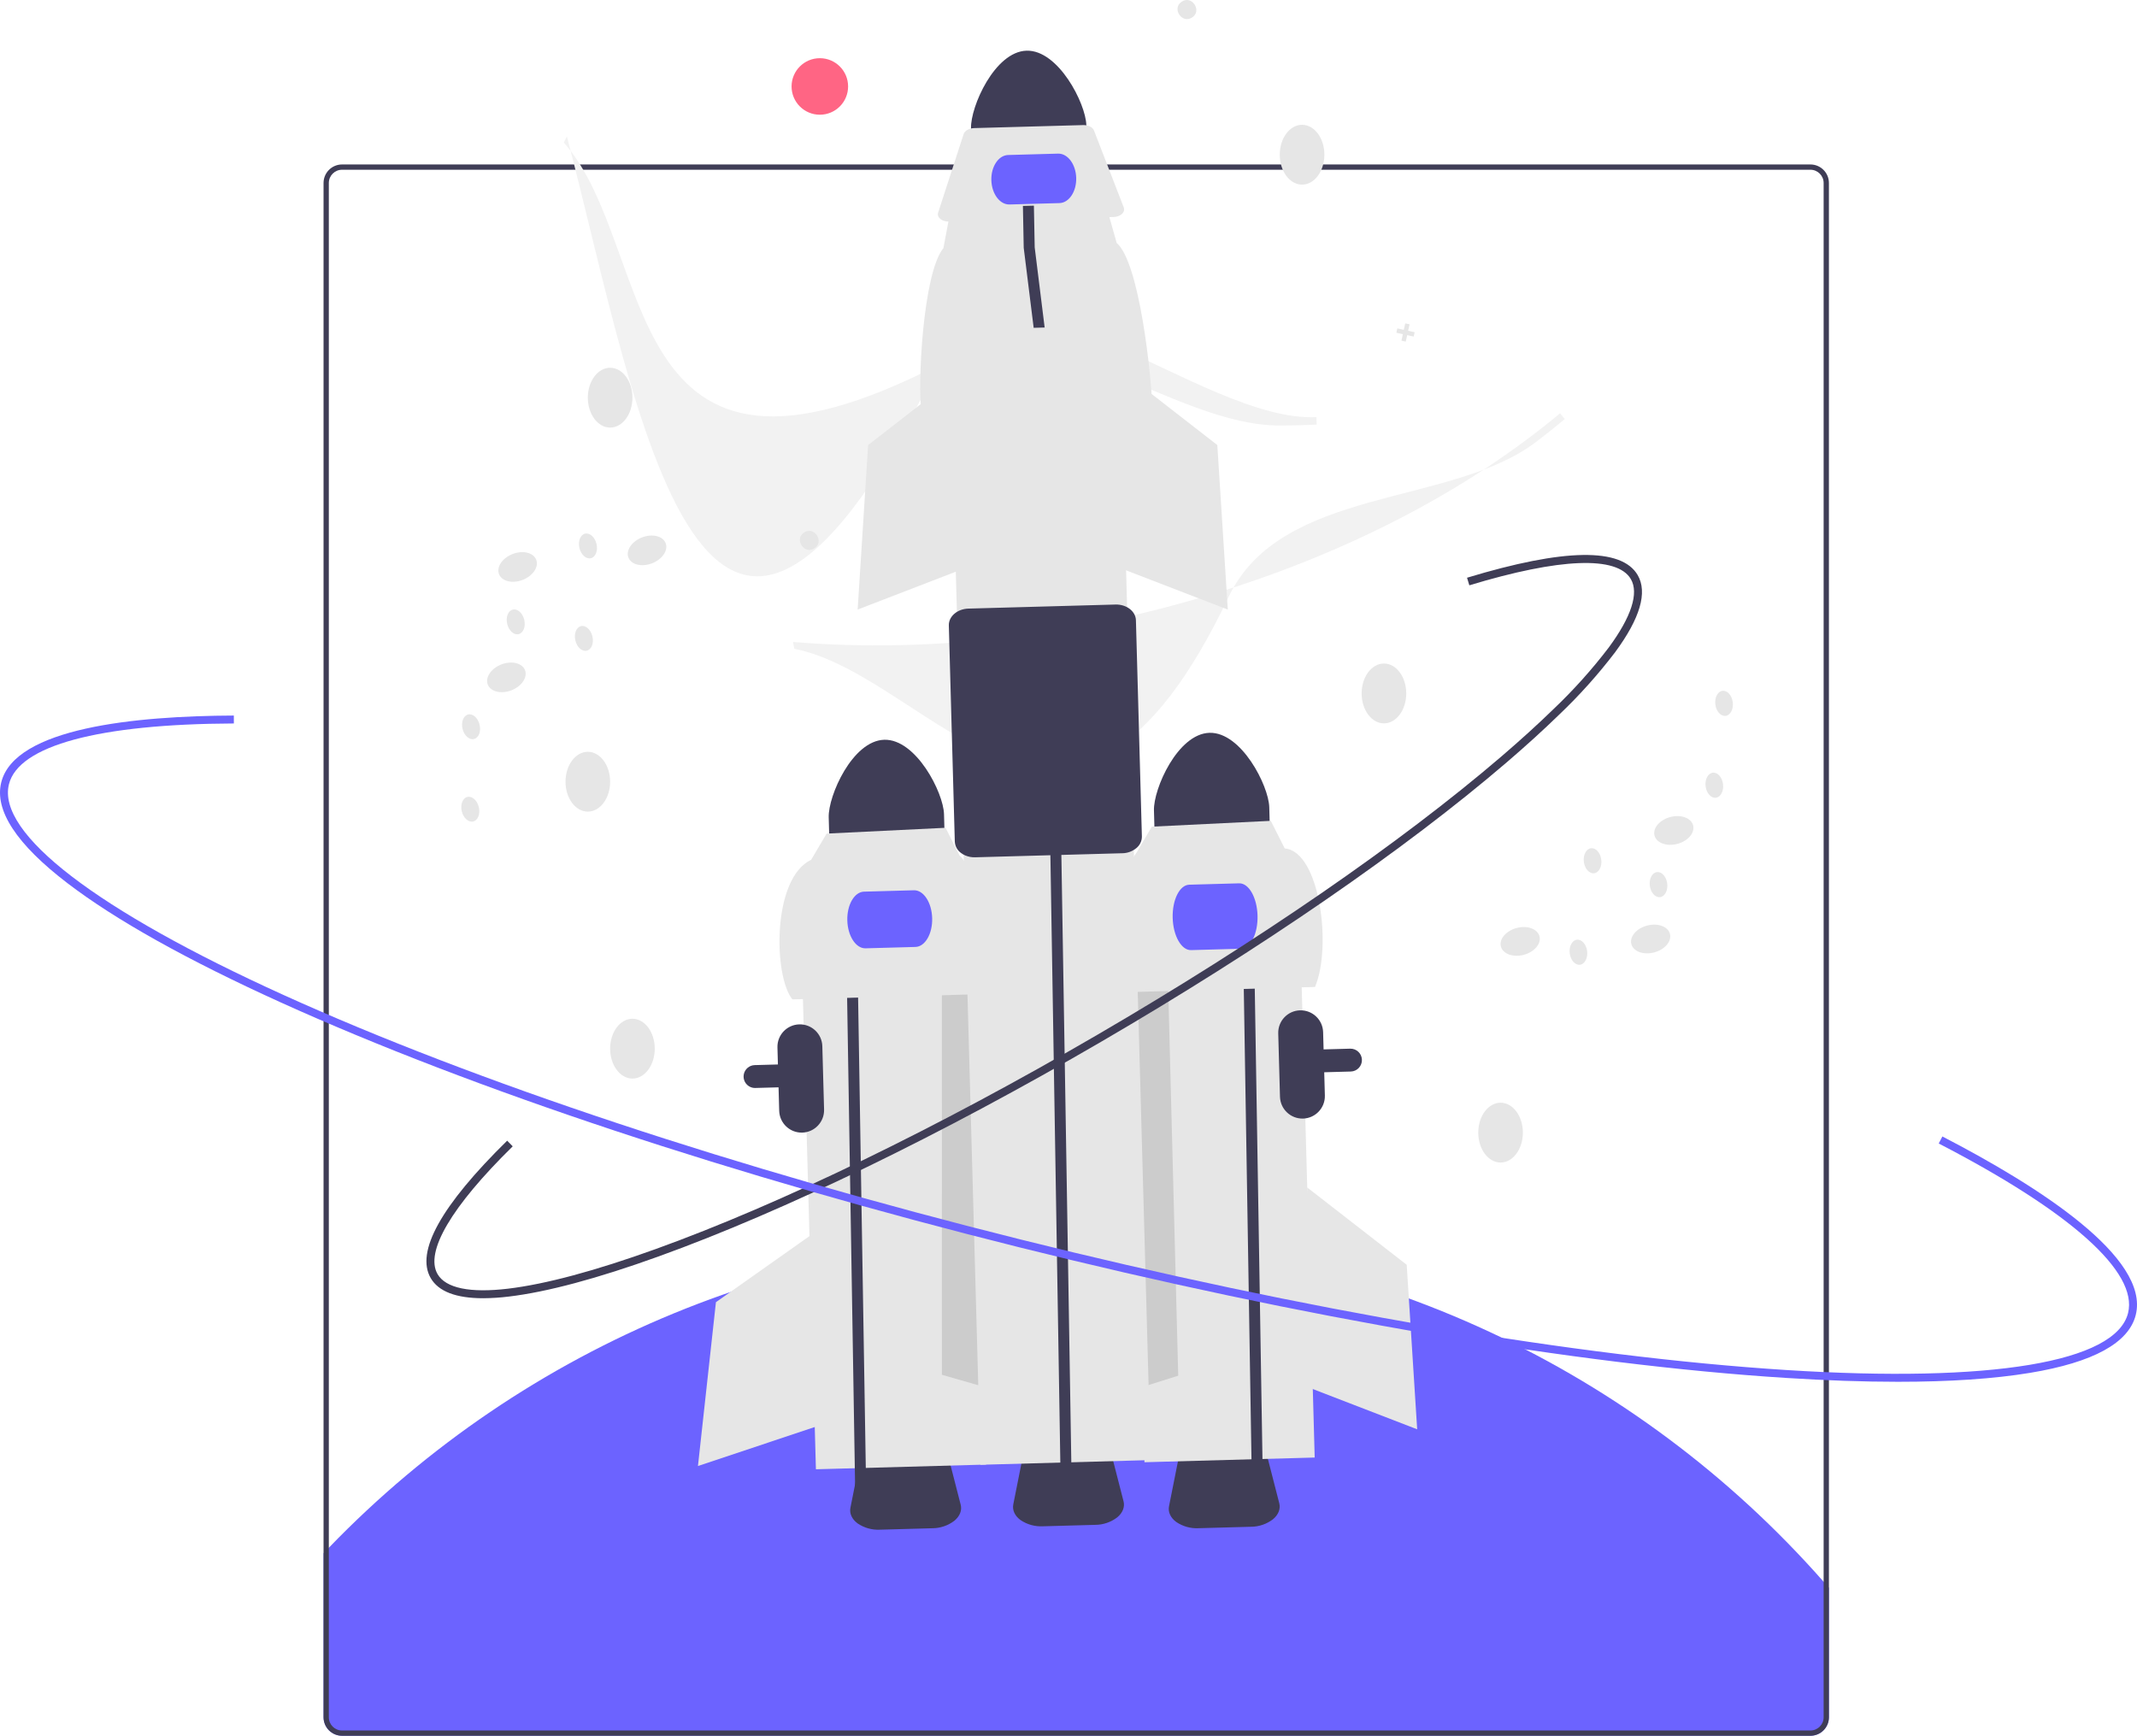
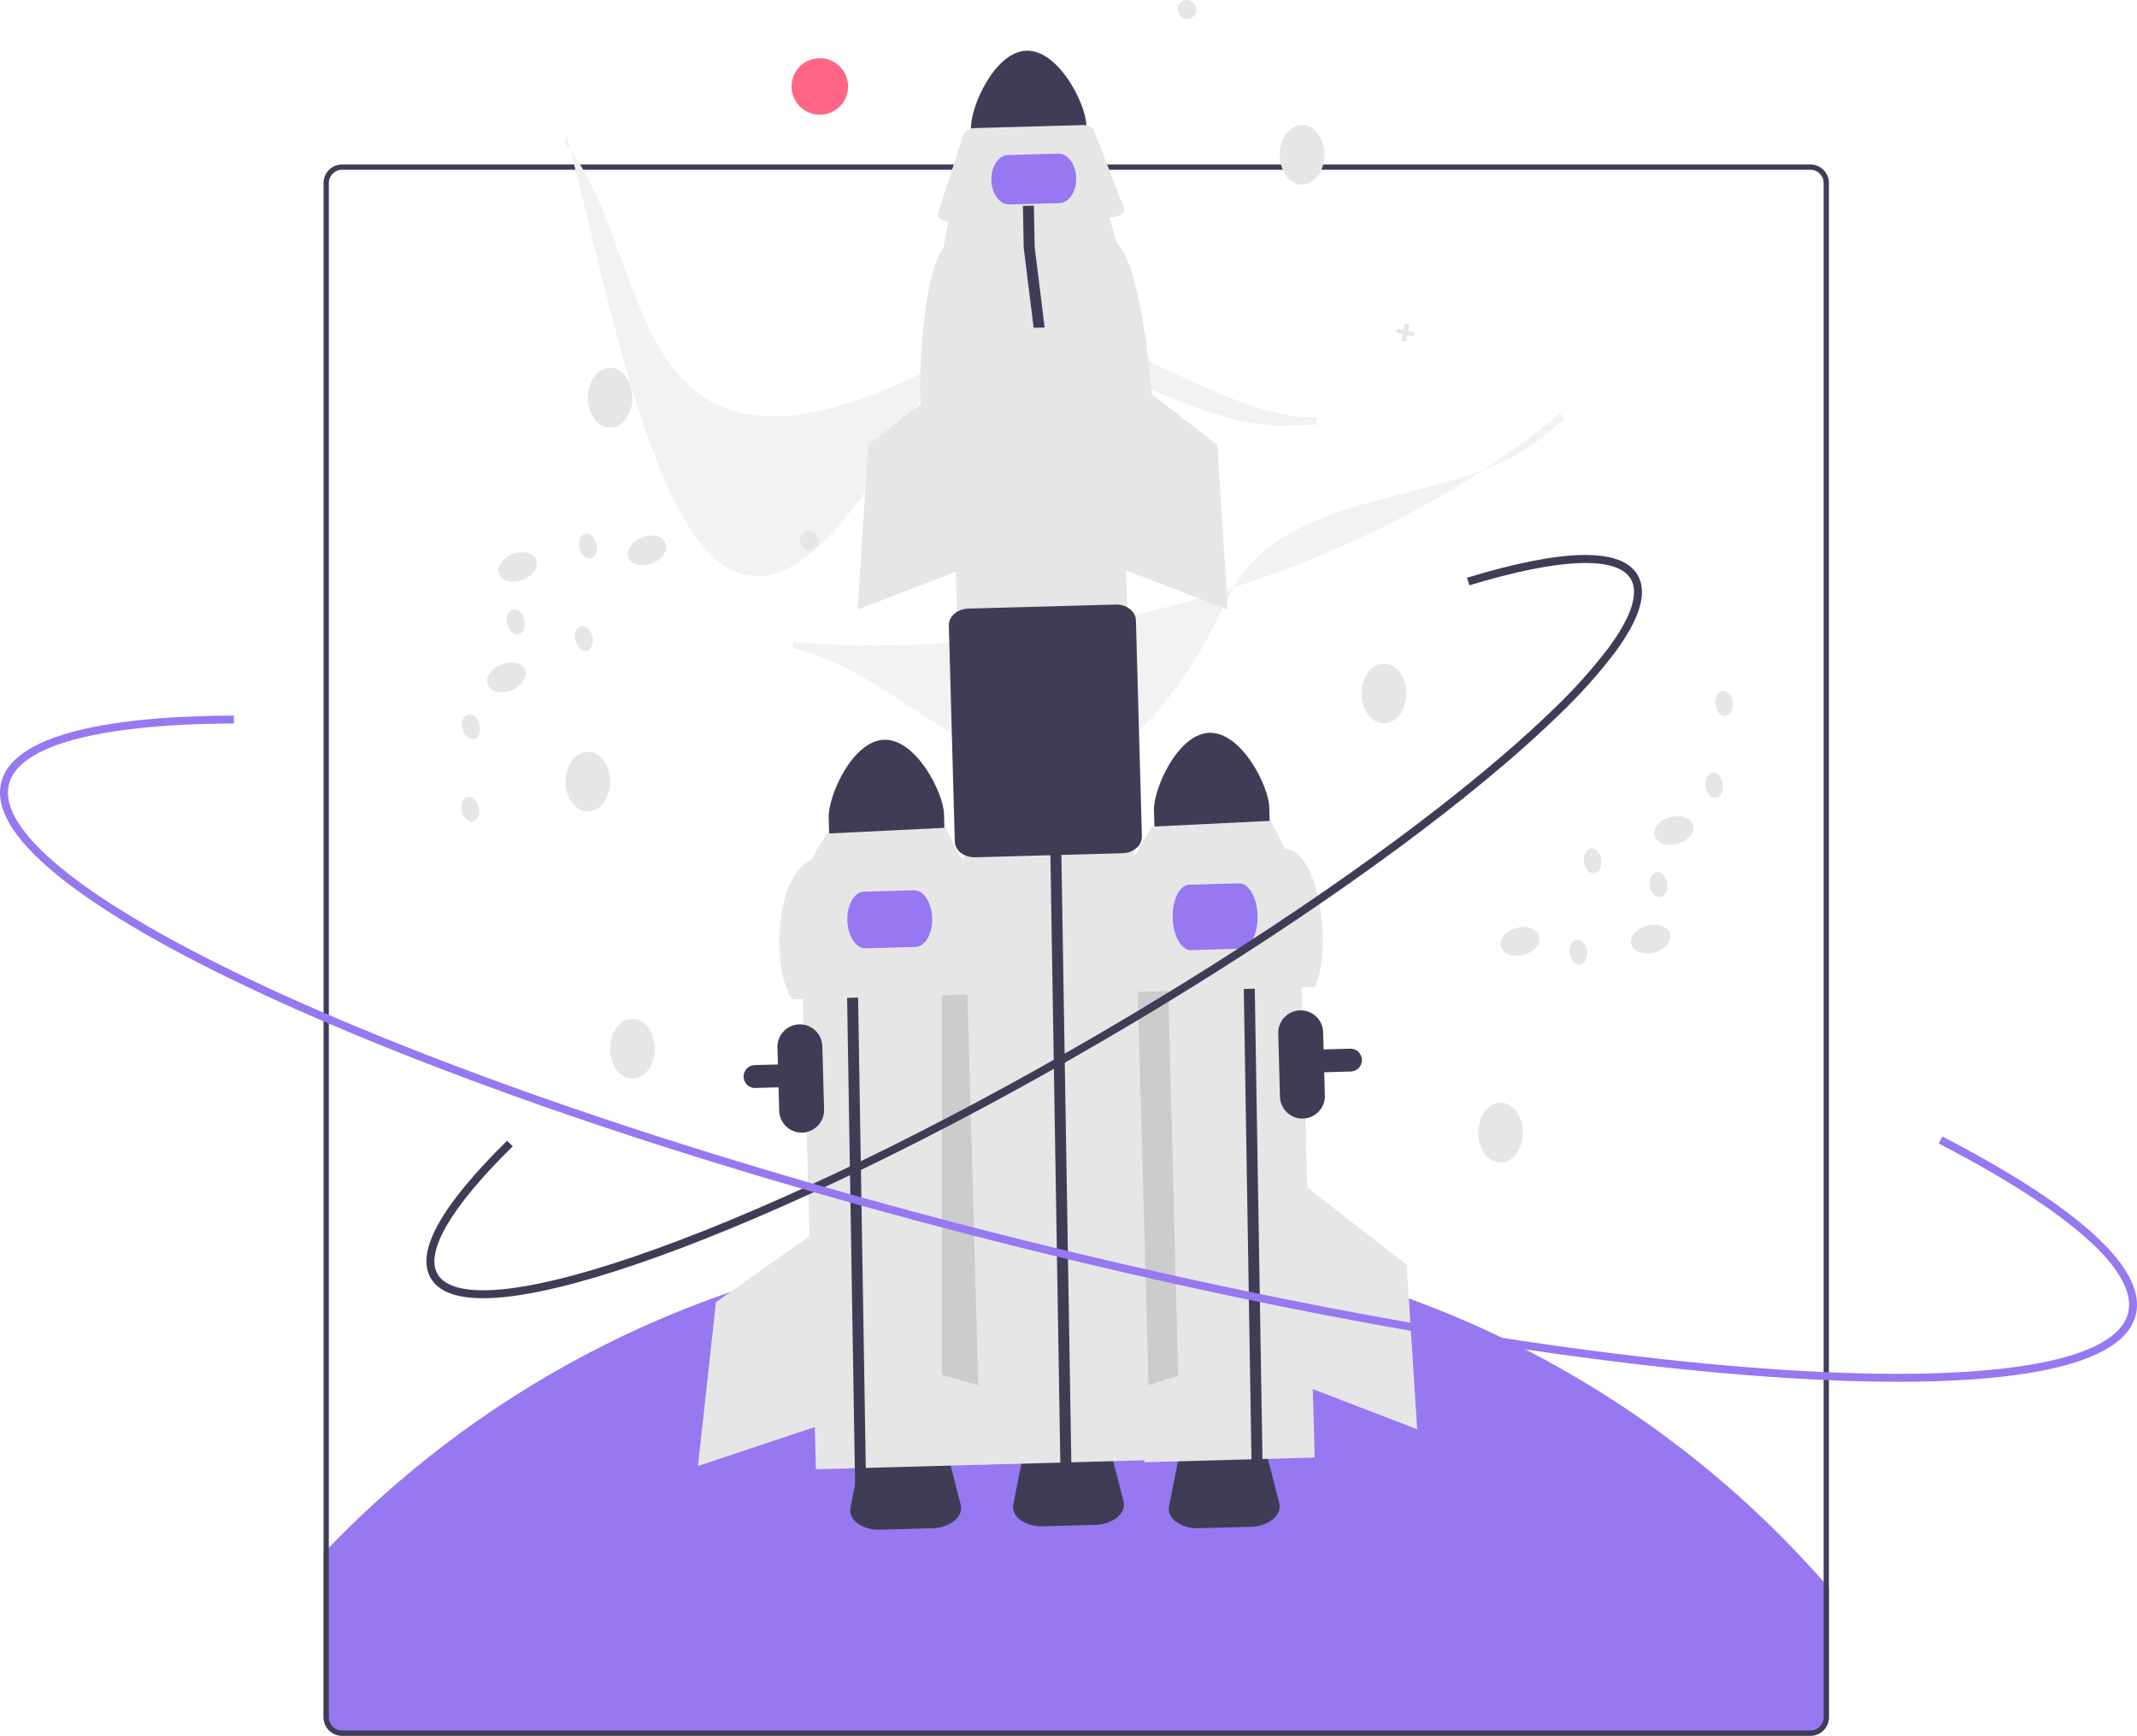
<svg xmlns="http://www.w3.org/2000/svg" data-name="Layer 1" width="809.164" height="657.277" viewBox="0 0 809.164 657.277">
-   <path d="M886.051,723.251v49.04a7.008,7.008,0,0,1-7,7h-556a7.015,7.015,0,0,1-7-7v-62.12c.66-.7,1.32-1.39,2-2.08a384.975,384.975,0,0,1,566,12.88C884.731,721.721,885.391,722.491,886.051,723.251Z" transform="translate(-193.5405 -122.0142)" fill="#6c63ff" />
+   <path d="M886.051,723.251v49.04a7.008,7.008,0,0,1-7,7h-556a7.015,7.015,0,0,1-7-7v-62.12c.66-.7,1.32-1.39,2-2.08a384.975,384.975,0,0,1,566,12.88C884.731,721.721,885.391,722.491,886.051,723.251Z" transform="translate(-193.5405 -122.0142)" fill="#9778f1" />
  <path d="M702.551,185.281q-.84-.51-1.68-.99h-58.44c-.42.66-.82,1.33-1.21,2h63.01C703.671,185.951,703.111,185.621,702.551,185.281Zm-386.5,197.47v14.9c.25.02.51.02.76.03l-.5,28.64-.26-.14v2.82l.21.11-.21,12.01v41.4h2v-106.52Q317.211,379.241,316.051,382.751Zm386.5-197.47q-.84-.51-1.68-.99h-58.44c-.42.66-.82,1.33-1.21,2h63.01C703.671,185.951,703.111,185.621,702.551,185.281Zm176.5-.99h-556a7.008,7.008,0,0,0-7,7v581a7.015,7.015,0,0,0,7,7h556a7.008,7.008,0,0,0,7-7v-581A7.008,7.008,0,0,0,879.051,184.291Zm5,588a5.002,5.002,0,0,1-5,5h-556a5.002,5.002,0,0,1-5-5v-581a5.008,5.008,0,0,1,5-5h556a5.008,5.008,0,0,1,5,5Z" transform="translate(-193.5405 -122.0142)" fill="#3f3d56" />
  <path d="M546.58,700.708l-19.832.548a13.812,13.812,0,0,1-8.486-2.379c-2.154-1.602-3.142-3.768-2.708-5.943l3.903-19.613c.735-3.7,5.27-6.497,10.78-6.649l10.952-.302c5.51-.152,10.192,2.39,11.13,6.044l4.979,19.368c.552,2.148-.314,4.365-2.376,6.083A13.812,13.812,0,0,1,546.58,700.708Z" transform="translate(-193.5405 -122.0142)" fill="#3f3d56" />
  <path d="M667.21,700.148l-19.832.548a13.812,13.812,0,0,1-8.486-2.379c-2.154-1.602-3.142-3.768-2.708-5.943l3.903-19.613c.735-3.7,5.27-6.497,10.78-6.649l10.952-.302c5.51-.152,10.192,2.39,11.13,6.044l4.979,19.368c.552,2.148-.314,4.365-2.376,6.083A13.812,13.812,0,0,1,667.21,700.148Z" transform="translate(-193.5405 -122.0142)" fill="#3f3d56" />
  <path d="M477.714,533.643a4.331,4.331,0,0,1,1.595-8.308L704.777,519.11a4.33,4.33,0,0,1,4.449,4.208l0,0a4.336,4.336,0,0,1-4.209,4.448l-0-0L479.548,533.992A4.307,4.307,0,0,1,477.714,533.643Z" transform="translate(-193.5405 -122.0142)" fill="#3f3d56" />
  <rect x="499.466" y="459.851" width="64.474" height="217.68" transform="translate(-209.0356 -107.1208) rotate(-1.58175)" fill="#e6e6e6" />
  <polygon points="369.018 333.079 356.629 366.828 356.64 520.587 371.736 524.916 369.018 333.079" fill="#ccc" />
  <path d="M528.363,402.136c-12.057.342-21.257,21.209-21.036,29.352l.407,14.742,43.659-1.206-.407-14.742C550.758,422.14,540.421,401.813,528.363,402.136Z" transform="translate(-193.5405 -122.0142)" fill="#3f3d56" />
  <path d="M497.31,550.895a8.51,8.51,0,0,1-8.731-8.262l-.662-23.991a8.5,8.5,0,1,1,16.994-.469l.662,23.991A8.51,8.51,0,0,1,497.31,550.895Z" transform="translate(-193.5405 -122.0142)" fill="#3f3d56" />
  <polyline points="320.125 339.284 319.82 323.429 323.978 323.326 324.283 339.13 328.052 569.476 323.893 569.591" fill="#3f3d56" />
  <path d="M568.314,498.375l-74.739,2.064c-7.139-8.705-7.787-45.793,7.111-52.851l5.842-9.92,45.043-2.199,5.264,10.445C564.246,452.22,568.067,489.076,568.314,498.375Z" transform="translate(-193.5405 -122.0142)" fill="#e6e6e6" />
-   <path d="M540.183,480.588l-18.9.522c-3.647.101-6.748-4.631-6.911-10.546s2.672-10.811,6.319-10.912l18.9-.522c3.647-.101,6.748,4.631,6.911,10.546S543.83,480.487,540.183,480.588Z" transform="translate(-193.5405 -122.0142)" fill="#6c63ff" />
+   <path d="M540.183,480.588l-18.9.522c-3.647.101-6.748-4.631-6.911-10.546s2.672-10.811,6.319-10.912l18.9-.522c3.647-.101,6.748,4.631,6.911,10.546S543.83,480.487,540.183,480.588Z" transform="translate(-193.5405 -122.0142)" fill="#9778f1" />
  <polygon points="310.043 465.568 271.084 493.088 264.278 555.138 309.726 539.953 310.043 465.568" fill="#e6e6e6" />
  <rect x="623.877" y="457.186" width="64.474" height="217.68" transform="translate(-208.9146 -103.6877) rotate(-1.58175)" fill="#e6e6e6" />
  <polygon points="428.888 333.806 442.149 367.222 446.128 520.93 431.149 525.649 428.888 333.806" fill="#ccc" />
  <ellipse cx="524.024" cy="262.584" rx="8.447" ry="11.327" fill="#e6e6e6" />
  <ellipse cx="568.183" cy="428.884" rx="8.447" ry="11.327" fill="#e6e6e6" />
  <ellipse cx="239.471" cy="397.094" rx="8.447" ry="11.327" fill="#e6e6e6" />
  <path d="M651.516,399.506c-12.057.342-21.257,21.209-21.036,29.352l.407,14.742,43.659-1.206-.407-14.742C673.91,419.51,663.573,399.182,651.516,399.506Z" transform="translate(-193.5405 -122.0142)" fill="#3f3d56" />
  <polyline points="470.459 344.247 470.154 328.392 474.312 328.288 474.617 344.093 478.386 574.439 474.227 574.554" fill="#3f3d56" />
  <path d="M691.466,495.745l-74.738,2.064c-1.303-7.877.383-44.633,7.111-52.851l5.842-9.92,45.043-2.199,5.264,10.445C693.286,444.367,697.938,480.487,691.466,495.745Z" transform="translate(-193.5405 -122.0142)" fill="#e6e6e6" />
-   <path d="M663.427,481.268l-18.9.522c-3.647.101-6.768-5.374-6.957-12.202s2.626-12.466,6.273-12.567l18.9-.522c3.647-.101,6.768,5.374,6.957,12.202S667.074,481.167,663.427,481.268Z" transform="translate(-193.5405 -122.0142)" fill="#6c63ff" />
+   <path d="M663.427,481.268l-18.9.522c-3.647.101-6.768-5.374-6.957-12.202s2.626-12.466,6.273-12.567l18.9-.522c3.647-.101,6.768,5.374,6.957,12.202S667.074,481.167,663.427,481.268Z" transform="translate(-193.5405 -122.0142)" fill="#9778f1" />
  <polygon points="494.978 449.662 532.641 478.93 536.607 541.227 491.901 523.983 494.978 449.662" fill="#e6e6e6" />
  <path d="M678.001,283.135c-40.413,0-86.857-44.846-127.949-23.539-124.415,64.514-107.289-43.44-143.032-83.589l1.173-2.354c27.059,103.218,51.543,267.692,142.399,83.205,22.759-46.214,97.455,25.22,141.423,23.113l.076,2.829Q685.127,283.136,678.001,283.135Z" transform="translate(-193.5405 -122.0142)" fill="#f2f2f2" />
  <path d="M774.998,289.481c-32.216,24.4-96.316,16.691-116.208,58.487-60.228,126.545-111.754,30.148-164.488,19.724l-.486-2.585c52.79,4.378,109.414-2.415,163.751-19.648,49.104-15.571,92.915-38.736,126.692-66.962l1.769,2.209Q780.679,285.18,774.998,289.481Z" transform="translate(-193.5405 -122.0142)" fill="#f2f2f2" />
  <ellipse cx="231.024" cy="150.584" rx="8.447" ry="11.327" fill="#e6e6e6" />
  <ellipse cx="493.024" cy="58.584" rx="8.447" ry="11.327" fill="#e6e6e6" />
  <ellipse cx="222.577" cy="296.007" rx="8.447" ry="11.327" fill="#e6e6e6" />
  <path d="M501.903,329.643c-3.862,2.573-7.815-3.551-3.878-6.01C501.886,321.06,505.839,327.185,501.903,329.643Z" transform="translate(-193.5405 -122.0142)" fill="#e6e6e6" />
  <path d="M644.903,128.643c-3.862,2.573-7.815-3.551-3.878-6.01C644.886,120.06,648.839,126.185,644.903,128.643Z" transform="translate(-193.5405 -122.0142)" fill="#e6e6e6" />
  <polygon points="535.641 125.801 533.184 125.262 533.722 122.804 532.084 122.445 531.545 124.903 529.088 124.365 528.729 126.003 531.186 126.542 530.648 128.999 532.286 129.358 532.825 126.9 535.282 127.439 535.641 125.801" fill="#e6e6e6" />
  <circle cx="310.427" cy="32.737" r="10.702" fill="#ff6584" />
  <path d="M582.248,141.205c-12.057.342-21.257,21.209-21.036,29.352l.407,14.742,43.659-1.206-.407-14.742C604.643,161.208,594.306,140.881,582.248,141.205Z" transform="translate(-193.5405 -122.0142)" fill="#3f3d56" />
  <path d="M608.245,699.423l-19.832.548a13.812,13.812,0,0,1-8.486-2.379c-2.154-1.602-3.142-3.768-2.708-5.943l3.903-19.613c.736-3.7,5.27-6.497,10.78-6.649l10.952-.302c5.51-.152,10.192,2.39,11.13,6.044l4.979,19.368c.552,2.148-.314,4.365-2.376,6.083A13.812,13.812,0,0,1,608.245,699.423Z" transform="translate(-193.5405 -122.0142)" fill="#3f3d56" />
  <rect x="558.7" y="235.856" width="64.474" height="440.016" transform="translate(-205.8987 -105.5287) rotate(-1.58175)" fill="#e6e6e6" />
  <polyline points="397.76 325.949 397.455 310.094 401.613 309.991 401.918 325.795 405.687 556.141 401.528 556.256" fill="#3f3d56" />
  <path d="M629.778,275.306l-87.326,2.411c-1.523-9.203.447-52.15,8.308-61.752l2.154-11.462,60.297-1.665,3.155,11.171C625.025,221.377,629.489,264.44,629.778,275.306Z" transform="translate(-193.5405 -122.0142)" fill="#e6e6e6" />
  <path d="M615.117,204.19l-62.223,1.718c-2.297.063-4.193-1.142-4.236-2.693a1.952,1.952,0,0,1,.097-.658l9.665-29.775c.414-1.275,2.061-2.211,3.984-2.264l41.264-1.139c1.923-.053,3.619.791,4.103,2.041l11.293,29.196c.578,1.493-.756,3.047-2.98,3.471A6.081,6.081,0,0,1,615.117,204.19Z" transform="translate(-193.5405 -122.0142)" fill="#e6e6e6" />
  <path d="M559.033,445.941a7.626,7.626,0,0,1-1.581-.915,5.604,5.604,0,0,1-2.379-4.321l-2.261-81.878c-.093-3.389,3.225-6.241,7.398-6.356l55.703-1.538c4.173-.116,7.643,2.549,7.737,5.938l2.261,81.878a5.603,5.603,0,0,1-2.137,4.446,8.506,8.506,0,0,1-5.261,1.91l-55.702,1.538A8.92,8.92,0,0,1,559.033,445.941Z" transform="translate(-193.5405 -122.0142)" fill="#3f3d56" />
-   <path d="M594.685,198.921l-18.9.522c-3.647.101-6.731-4.02-6.874-9.184s2.709-9.449,6.356-9.55l18.9-.522c3.647-.101,6.731,4.02,6.874,9.184S598.332,198.82,594.685,198.921Z" transform="translate(-193.5405 -122.0142)" fill="#6c63ff" />
+   <path d="M594.685,198.921l-18.9.522c-3.647.101-6.731-4.02-6.874-9.184s2.709-9.449,6.356-9.55l18.9-.522c3.647-.101,6.731,4.02,6.874,9.184S598.332,198.82,594.685,198.921Z" transform="translate(-193.5405 -122.0142)" fill="#9778f1" />
  <path d="M686.931,545.58a8.51,8.51,0,0,1-8.731-8.262l-.662-23.991a8.5,8.5,0,0,1,16.994-.469l.662,23.991A8.51,8.51,0,0,1,686.931,545.58Z" transform="translate(-193.5405 -122.0142)" fill="#3f3d56" />
  <path d="M376.491,613.609c-10.246,0-16.907-2.546-19.855-7.607-5.814-9.98,3.923-27.493,28.941-52.051l2.102,2.141c-23.239,22.812-33.343,40.001-28.451,48.4,3.096,5.312,12.309,7.217,26.648,5.504,14.235-1.699,33.101-6.765,56.072-15.055,47.291-17.067,106.623-45.856,167.065-81.064,60.44-35.207,114.75-72.616,152.927-105.335,7.333-6.286,13.987-12.333,19.779-17.971a196.961,196.961,0,0,0,20.976-23.377c8.563-11.627,11.453-20.581,8.358-25.895-5.17-8.875-26.888-8.04-61.156,2.353l-.87-2.871c36.766-11.149,58.507-11.483,64.619-.992,3.797,6.519.926,16.337-8.534,29.184a199.923,199.923,0,0,1-21.299,23.748c-5.837,5.683-12.539,11.772-19.92,18.1-38.31,32.833-92.777,70.354-153.369,105.649-60.594,35.297-120.1,64.168-167.556,81.295-23.185,8.367-42.273,13.485-56.735,15.211A82.695,82.695,0,0,1,376.491,613.609Z" transform="translate(-193.5405 -122.0142)" fill="#3f3d56" />
  <polygon points="423.268 139.256 460.93 168.524 464.896 230.821 420.19 213.577 423.268 139.256" fill="#e6e6e6" />
  <polygon points="366.372 139.256 328.71 168.524 324.744 230.821 369.45 213.577 366.372 139.256" fill="#e6e6e6" />
  <polyline points="387.625 93.825 387.32 77.97 391.478 77.867 391.783 93.672 395.552 124.018 391.393 124.133" fill="#3f3d56" />
  <ellipse cx="389.536" cy="336.703" rx="7.557" ry="5.257" transform="translate(-288.8215 41.31149) rotate(-21.16137)" fill="#e6e6e6" />
  <ellipse cx="438.539" cy="330.417" rx="7.557" ry="5.257" transform="translate(-283.2478 58.57767) rotate(-21.16137)" fill="#e6e6e6" />
  <ellipse cx="385.286" cy="378.511" rx="7.557" ry="5.257" transform="translate(-304.2007 42.59652) rotate(-21.16137)" fill="#e6e6e6" />
  <ellipse cx="371.907" cy="397.208" rx="3.322" ry="4.776" transform="translate(-275.0291 -25.67394) rotate(-13.31636)" fill="#e6e6e6" />
  <ellipse cx="371.616" cy="428.43" rx="3.322" ry="4.776" transform="translate(-282.2283 -24.90163) rotate(-13.31636)" fill="#e6e6e6" />
  <ellipse cx="414.625" cy="363.761" rx="3.322" ry="4.776" transform="translate(-266.1768 -16.73422) rotate(-13.31636)" fill="#e6e6e6" />
  <ellipse cx="388.816" cy="357.494" rx="3.322" ry="4.776" transform="translate(-265.4272 -22.84723) rotate(-13.31636)" fill="#e6e6e6" />
  <ellipse cx="416.171" cy="328.743" rx="3.322" ry="4.776" transform="translate(-258.0696 -17.31951) rotate(-13.31636)" fill="#e6e6e6" />
  <ellipse cx="818.548" cy="477.578" rx="7.557" ry="5.257" transform="translate(-288.8743 104.7221) rotate(-14.91271)" fill="#e6e6e6" />
  <ellipse cx="769.152" cy="478.493" rx="7.557" ry="5.257" transform="translate(-290.7735 92.0409) rotate(-14.91271)" fill="#e6e6e6" />
  <ellipse cx="827.323" cy="436.481" rx="7.557" ry="5.257" transform="translate(-278.0025 105.5962) rotate(-14.91271)" fill="#e6e6e6" />
  <ellipse cx="842.658" cy="419.351" rx="3.322" ry="4.776" transform="translate(-238.7354 -15.14542) rotate(-7.0677)" fill="#e6e6e6" />
  <ellipse cx="846.346" cy="388.346" rx="3.322" ry="4.776" transform="translate(-234.8924 -14.92721) rotate(-7.0677)" fill="#e6e6e6" />
  <ellipse cx="796.554" cy="447.95" rx="3.322" ry="4.776" transform="translate(-242.6045 -20.60085) rotate(-7.0677)" fill="#e6e6e6" />
  <ellipse cx="821.527" cy="456.989" rx="3.322" ry="4.776" transform="translate(-243.527 -17.45939) rotate(-7.0677)" fill="#e6e6e6" />
  <ellipse cx="791.205" cy="482.591" rx="3.322" ry="4.776" transform="translate(-246.9075 -20.99578) rotate(-7.0677)" fill="#e6e6e6" />
-   <path d="M912.192,645.251q-19.368,0-42.457-1.464c-79.614-5.056-182.738-22.633-290.376-49.492C471.721,567.436,372.429,534.501,299.774,501.561c-35.393-16.047-62.556-31.236-80.735-45.147-19.247-14.727-27.666-27.564-25.024-38.153,5.148-20.629,50.731-25.142,88.064-25.295l.013,3c-51.268.21-81.514,8.387-85.166,23.022-4.652,18.64,33.287,47.741,104.087,79.841,72.496,32.868,171.605,65.739,279.073,92.557,107.467,26.816,210.401,44.363,289.84,49.408,77.579,4.928,124.743-2.938,129.395-21.578,3.862-15.477-21.598-38.275-71.689-64.198l1.379-2.664c36.397,18.836,78.645,45.852,73.222,67.589-2.643,10.589-16.105,17.965-40.015,21.923C948.587,644.121,931.846,645.251,912.192,645.251Z" transform="translate(-193.5405 -122.0142)" fill="#6c63ff" />
+   <path d="M912.192,645.251q-19.368,0-42.457-1.464c-79.614-5.056-182.738-22.633-290.376-49.492C471.721,567.436,372.429,534.501,299.774,501.561c-35.393-16.047-62.556-31.236-80.735-45.147-19.247-14.727-27.666-27.564-25.024-38.153,5.148-20.629,50.731-25.142,88.064-25.295l.013,3c-51.268.21-81.514,8.387-85.166,23.022-4.652,18.64,33.287,47.741,104.087,79.841,72.496,32.868,171.605,65.739,279.073,92.557,107.467,26.816,210.401,44.363,289.84,49.408,77.579,4.928,124.743-2.938,129.395-21.578,3.862-15.477-21.598-38.275-71.689-64.198l1.379-2.664c36.397,18.836,78.645,45.852,73.222,67.589-2.643,10.589-16.105,17.965-40.015,21.923C948.587,644.121,931.846,645.251,912.192,645.251Z" transform="translate(-193.5405 -122.0142)" fill="#9778f1" />
</svg>
